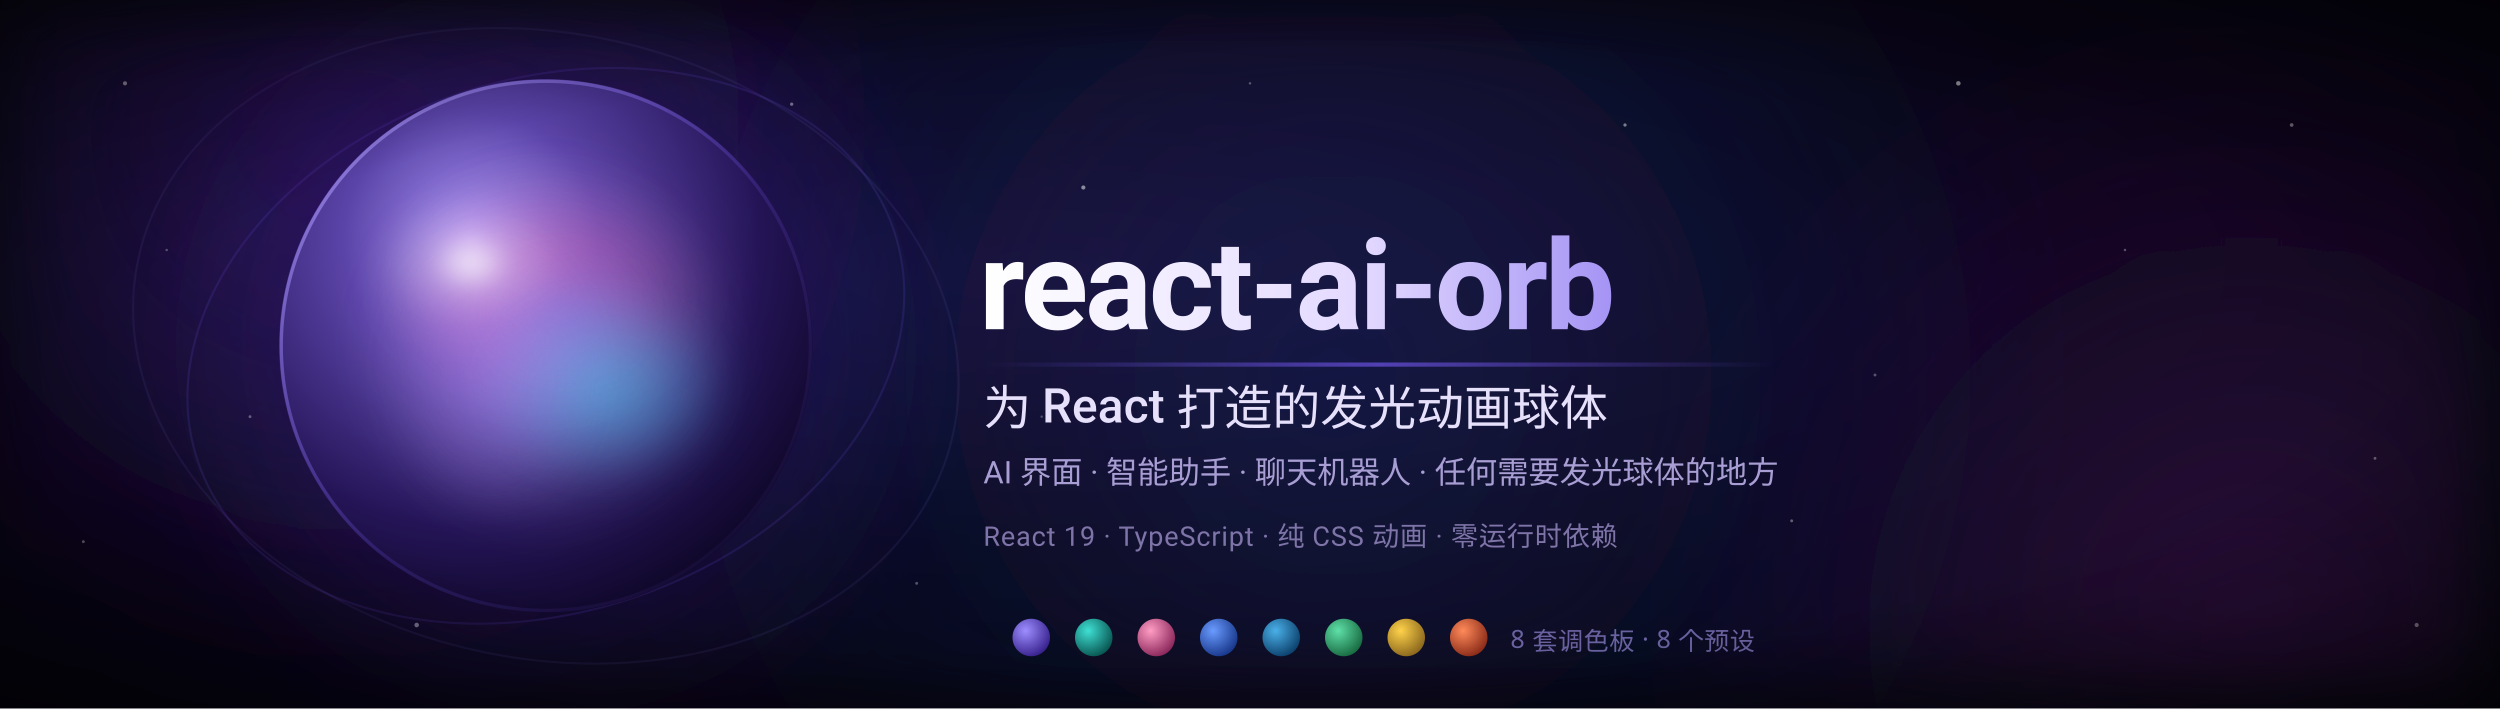
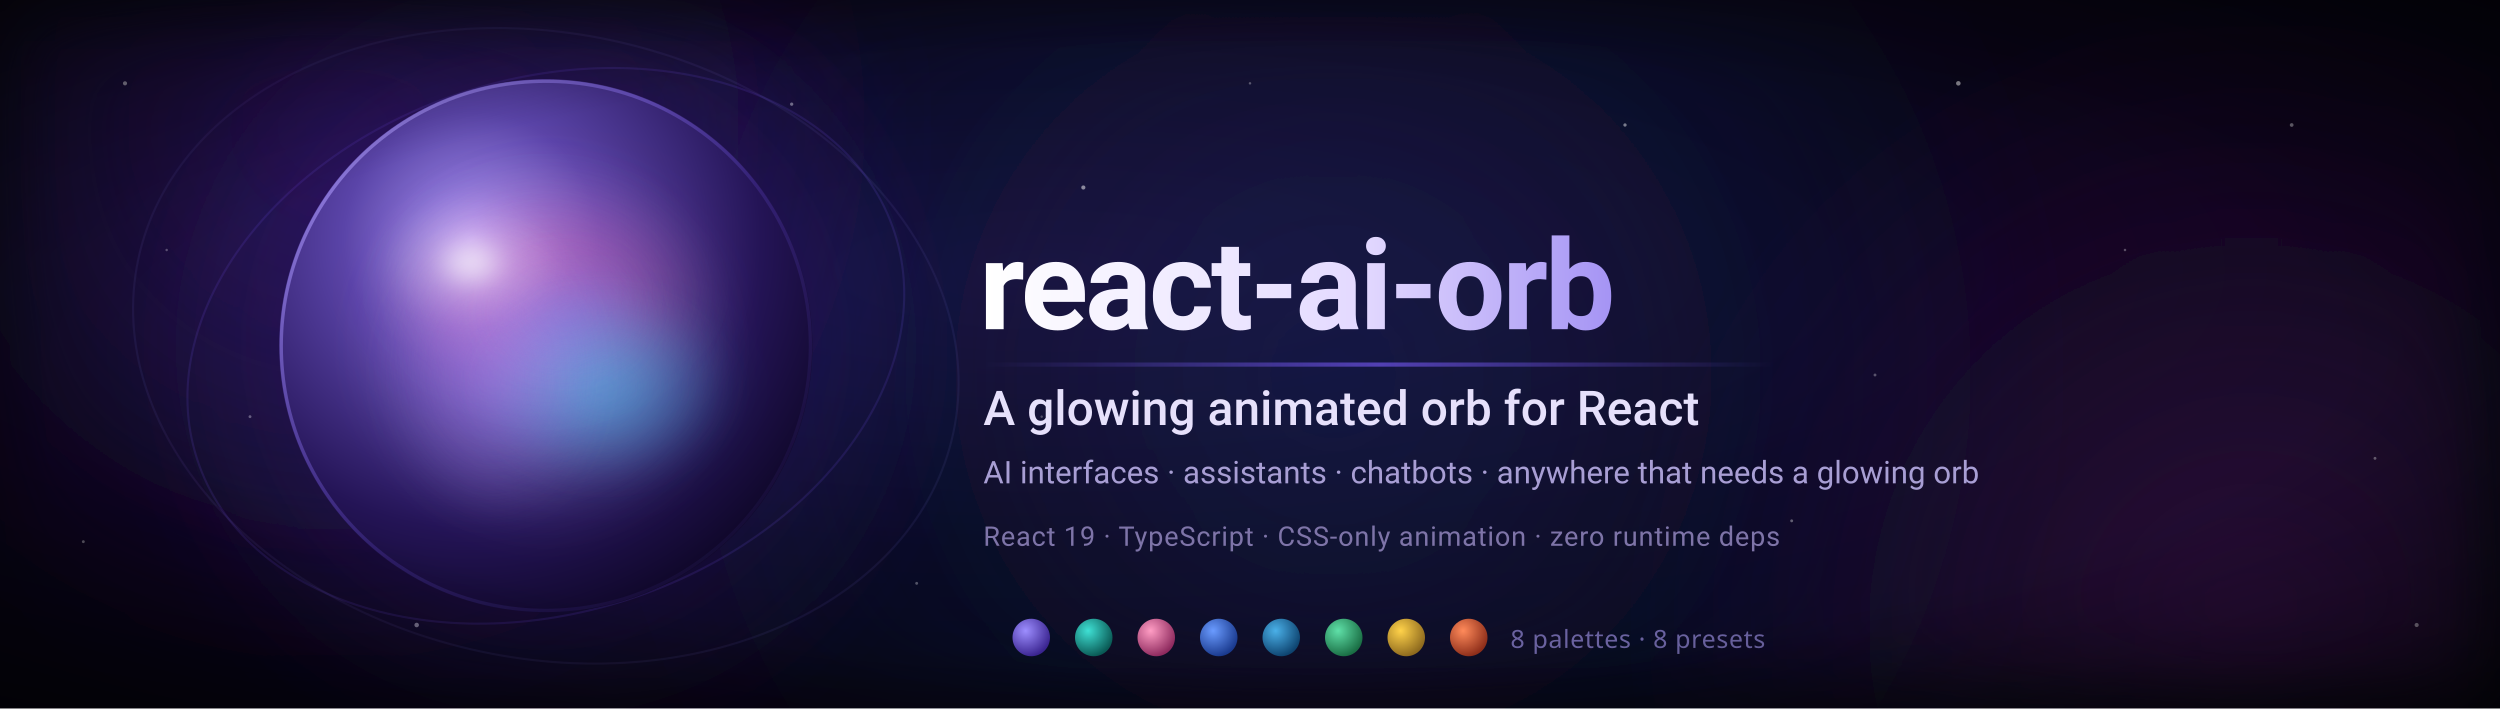
- <svg xmlns="http://www.w3.org/2000/svg" viewBox="0 0 1200 340" width="1200" height="340" role="img" aria-label="react-ai-orb — 为 React 打造的发光动画球体组件">
+ <svg xmlns="http://www.w3.org/2000/svg" viewBox="0 0 1200 340" width="1200" height="340" role="img" aria-label="react-ai-orb — a glowing animated orb component for React">
  <defs>
    <radialGradient id="bg" cx="42%" cy="38%" r="80%">
      <stop offset="0%" stop-color="#160c32" />
      <stop offset="50%" stop-color="#0a0518" />
      <stop offset="100%" stop-color="#04020c" />
    </radialGradient>
    <radialGradient id="neb1" cx="50%" cy="50%" r="50%">
      <stop offset="0%" stop-color="#3a1e7e" stop-opacity="0.5" />
      <stop offset="100%" stop-color="#3a1e7e" stop-opacity="0" />
    </radialGradient>
    <radialGradient id="neb2" cx="50%" cy="50%" r="50%">
      <stop offset="0%" stop-color="#5a1e72" stop-opacity="0.4" />
      <stop offset="100%" stop-color="#5a1e72" stop-opacity="0" />
    </radialGradient>
    <radialGradient id="neb3" cx="50%" cy="50%" r="50%">
      <stop offset="0%" stop-color="#1e3a82" stop-opacity="0.32" />
      <stop offset="100%" stop-color="#1e3a82" stop-opacity="0" />
    </radialGradient>
    <radialGradient id="vig" cx="50%" cy="50%" r="72%">
      <stop offset="60%" stop-color="#000000" stop-opacity="0" />
      <stop offset="100%" stop-color="#000000" stop-opacity="0.55" />
    </radialGradient>
    <radialGradient id="body" cx="36%" cy="30%" r="80%">
      <stop offset="0%" stop-color="#a594f4" />
      <stop offset="30%" stop-color="#5a44a8" />
      <stop offset="68%" stop-color="#241456" />
      <stop offset="100%" stop-color="#0a041e" />
    </radialGradient>
    <radialGradient id="aura" cx="50%" cy="50%" r="50%">
      <stop offset="0%" stop-color="#7b5cff" stop-opacity="0.55" />
      <stop offset="45%" stop-color="#5b3cd8" stop-opacity="0.18" />
      <stop offset="100%" stop-color="#5b3cd8" stop-opacity="0" />
    </radialGradient>
    <radialGradient id="core" cx="50%" cy="50%" r="50%">
      <stop offset="0%" stop-color="#c4b5ff" stop-opacity="0.4" />
      <stop offset="100%" stop-color="#c4b5ff" stop-opacity="0" />
    </radialGradient>
    <radialGradient id="bMag" cx="50%" cy="50%" r="50%">
      <stop offset="0%" stop-color="#ff4d9d" stop-opacity="0.9" />
      <stop offset="100%" stop-color="#ff4d9d" stop-opacity="0" />
    </radialGradient>
    <radialGradient id="bCyn" cx="50%" cy="50%" r="50%">
      <stop offset="0%" stop-color="#4ad8ff" stop-opacity="0.9" />
      <stop offset="100%" stop-color="#4ad8ff" stop-opacity="0" />
    </radialGradient>
    <radialGradient id="bVio" cx="50%" cy="50%" r="50%">
      <stop offset="0%" stop-color="#b388ff" stop-opacity="0.85" />
      <stop offset="100%" stop-color="#b388ff" stop-opacity="0" />
    </radialGradient>
    <radialGradient id="bBlu" cx="50%" cy="50%" r="50%">
      <stop offset="0%" stop-color="#5b8bff" stop-opacity="0.8" />
      <stop offset="100%" stop-color="#5b8bff" stop-opacity="0" />
    </radialGradient>
    <radialGradient id="spec" cx="50%" cy="50%" r="50%">
      <stop offset="0%" stop-color="#ffffff" stop-opacity="0.9" />
      <stop offset="45%" stop-color="#ffffff" stop-opacity="0.2" />
      <stop offset="100%" stop-color="#ffffff" stop-opacity="0" />
    </radialGradient>
    <linearGradient id="rim" x1="0%" y1="0%" x2="100%" y2="100%">
      <stop offset="0%" stop-color="#c4b5ff" stop-opacity="0.7" />
      <stop offset="55%" stop-color="#7b5cff" stop-opacity="0.18" />
      <stop offset="100%" stop-color="#7b5cff" stop-opacity="0" />
    </linearGradient>
    <linearGradient id="title" x1="0%" y1="0%" x2="100%" y2="0%">
      <stop offset="0%" stop-color="#ffffff" />
      <stop offset="60%" stop-color="#e3d9ff" />
      <stop offset="100%" stop-color="#a594f4" />
    </linearGradient>
    <linearGradient id="rule" x1="0%" y1="0%" x2="100%" y2="0%">
      <stop offset="0%" stop-color="#7b5cff" stop-opacity="0" />
      <stop offset="50%" stop-color="#7b5cff" stop-opacity="0.6" />
      <stop offset="100%" stop-color="#7b5cff" stop-opacity="0" />
    </linearGradient>
    <radialGradient id="p1" cx="35%" cy="32%" r="70%">
      <stop offset="0%" stop-color="#9d8eff" />
      <stop offset="100%" stop-color="#3a2490" />
    </radialGradient>
    <radialGradient id="p2" cx="35%" cy="32%" r="70%">
      <stop offset="0%" stop-color="#3fe0d4" />
      <stop offset="100%" stop-color="#0a5a55" />
    </radialGradient>
    <radialGradient id="p3" cx="35%" cy="32%" r="70%">
      <stop offset="0%" stop-color="#ff9dc4" />
      <stop offset="100%" stop-color="#8e2a5e" />
    </radialGradient>
    <radialGradient id="p4" cx="35%" cy="32%" r="70%">
      <stop offset="0%" stop-color="#6a9bff" />
      <stop offset="100%" stop-color="#1a3a8e" />
    </radialGradient>
    <radialGradient id="p5" cx="35%" cy="32%" r="70%">
      <stop offset="0%" stop-color="#4ab0e8" />
      <stop offset="100%" stop-color="#0e4470" />
    </radialGradient>
    <radialGradient id="p6" cx="35%" cy="32%" r="70%">
      <stop offset="0%" stop-color="#5fe0a8" />
      <stop offset="100%" stop-color="#1a6e44" />
    </radialGradient>
    <radialGradient id="p7" cx="35%" cy="32%" r="70%">
      <stop offset="0%" stop-color="#ffd24a" />
      <stop offset="100%" stop-color="#8e6a1e" />
    </radialGradient>
    <radialGradient id="p8" cx="35%" cy="32%" r="70%">
      <stop offset="0%" stop-color="#ff8a5a" />
      <stop offset="100%" stop-color="#8e2e1a" />
    </radialGradient>
    <filter id="b24" x="-60%" y="-60%" width="220%" height="220%">
      <feGaussianBlur stdDeviation="24" />
    </filter>
    <filter id="b16" x="-55%" y="-55%" width="210%" height="210%">
      <feGaussianBlur stdDeviation="16" />
    </filter>
    <filter id="b12" x="-50%" y="-50%" width="200%" height="200%">
      <feGaussianBlur stdDeviation="12" />
    </filter>
    <filter id="b10" x="-50%" y="-50%" width="200%" height="200%">
      <feGaussianBlur stdDeviation="10" />
    </filter>
    <filter id="b8" x="-50%" y="-50%" width="200%" height="200%">
      <feGaussianBlur stdDeviation="8" />
    </filter>
    <filter id="b5" x="-50%" y="-50%" width="200%" height="200%">
      <feGaussianBlur stdDeviation="5" />
    </filter>
-     <filter id="b3" x="-50%" y="-50%" width="200%" height="200%">
-       <feGaussianBlur stdDeviation="3" />
-     </filter>
    <clipPath id="orb">
      <circle cx="262" cy="166" r="128" />
    </clipPath>
  </defs>
  <rect width="1200" height="340" fill="url(#bg)" />
  <circle cx="160" cy="60" r="280" fill="url(#neb1)" filter="url(#b24)" />
  <circle cx="1080" cy="300" r="300" fill="url(#neb2)" filter="url(#b24)" />
  <circle cx="640" cy="180" r="360" fill="url(#neb3)" filter="url(#b24)" />
  <g fill="#ffffff">
    <circle cx="60" cy="40" r="1" opacity="0.5" />
    <circle cx="120" cy="200" r="0.7" opacity="0.35" />
    <circle cx="200" cy="300" r="1.1" opacity="0.45" />
    <circle cx="380" cy="50" r="0.8" opacity="0.4" />
    <circle cx="440" cy="280" r="0.7" opacity="0.3" />
    <circle cx="520" cy="90" r="1" opacity="0.5" />
    <circle cx="600" cy="40" r="0.6" opacity="0.3" />
    <circle cx="700" cy="300" r="1" opacity="0.4" />
    <circle cx="780" cy="60" r="0.8" opacity="0.45" />
    <circle cx="860" cy="250" r="0.7" opacity="0.35" />
    <circle cx="940" cy="40" r="1.1" opacity="0.5" />
    <circle cx="1020" cy="120" r="0.6" opacity="0.3" />
    <circle cx="1100" cy="60" r="0.9" opacity="0.4" />
    <circle cx="1140" cy="220" r="0.7" opacity="0.35" />
    <circle cx="80" cy="120" r="0.6" opacity="0.3" />
    <circle cx="340" cy="160" r="0.8" opacity="0.4" />
    <circle cx="1160" cy="300" r="1" opacity="0.45" />
    <circle cx="40" cy="260" r="0.7" opacity="0.35" />
    <circle cx="500" cy="200" r="0.6" opacity="0.25" />
    <circle cx="900" cy="180" r="0.7" opacity="0.3" />
  </g>
  <ellipse cx="262" cy="166" rx="176" ry="128" fill="none" stroke="#7b5cff" stroke-opacity="0.14" stroke-width="1" transform="rotate(-18 262 166)" />
  <ellipse cx="262" cy="166" rx="200" ry="150" fill="none" stroke="#9b8cff" stroke-opacity="0.08" stroke-width="1" transform="rotate(12 262 166)" />
  <g>
    <circle cx="262" cy="166" r="205" fill="url(#aura)" filter="url(#b16)">
      <animate attributeName="r" values="198;212;198" dur="7s" repeatCount="indefinite" />
    </circle>
    <circle cx="262" cy="166" r="128" fill="url(#body)" />
    <g clip-path="url(#orb)">
      <circle cx="262" cy="166" r="96" fill="url(#core)" filter="url(#b8)" />
      <g>
        <ellipse cx="262" cy="140" rx="84" ry="60" fill="url(#bMag)" filter="url(#b12)" opacity="0.5" />
        <ellipse cx="290" cy="186" rx="64" ry="48" fill="url(#bCyn)" filter="url(#b10)" opacity="0.62" />
        <ellipse cx="236" cy="180" rx="50" ry="68" fill="url(#bVio)" filter="url(#b10)" opacity="0.45" />
        <ellipse cx="272" cy="150" rx="42" ry="32" fill="url(#bBlu)" filter="url(#b8)" opacity="0.4" />
        <animateTransform attributeName="transform" type="rotate" from="0 262 166" to="360 262 166" dur="24s" repeatCount="indefinite" />
      </g>
      <ellipse cx="226" cy="126" rx="44" ry="32" fill="url(#spec)" filter="url(#b5)" />
    </g>
    <circle cx="262" cy="166" r="127" fill="none" stroke="url(#rim)" stroke-width="1.6" />
  </g>
-   <g font-family="ui-sans-serif, system-ui, -apple-system, 'Segoe UI', 'PingFang SC', 'Microsoft YaHei', 'Hiragino Sans GB', Roboto, sans-serif" text-rendering="geometricPrecision">
+   <g font-family="ui-sans-serif, system-ui, -apple-system, 'Segoe UI', Roboto, sans-serif" text-rendering="geometricPrecision">
    <text x="470" y="158" font-size="60" font-weight="700" fill="url(#title)" letter-spacing="-1.5">react-ai-orb</text>
    <rect x="472" y="174" width="380" height="2" fill="url(#rule)" />
-     <text x="472" y="204" font-size="23" font-weight="500" fill="#e6e0fb">为 React 打造的发光动画球体</text>
-     <text x="472" y="232" font-size="15" fill="#a89ed4">AI 界面 · 智能助手 · 聊天机器人 · 任何需要发光球体的地方</text>
-     <text x="472" y="262" font-size="13" fill="#7e74a8" letter-spacing="0.4">React 19  ·  TypeScript  ·  纯 CSS 动画  ·  零运行时依赖</text>
+     <text x="472" y="204" font-size="23" font-weight="500" fill="#e6e0fb">A glowing animated orb for React</text>
+     <text x="472" y="232" font-size="15" fill="#a89ed4">AI interfaces · assistants · chatbots · anywhere that needs a glowing orb</text>
+     <text x="472" y="262" font-size="13" fill="#7e74a8" letter-spacing="0.4">React 19  ·  TypeScript  ·  CSS-only animation  ·  zero runtime deps</text>
  </g>
  <g>
    <circle cx="495" cy="306" r="9" fill="url(#p1)" />
    <circle cx="525" cy="306" r="9" fill="url(#p2)" />
    <circle cx="555" cy="306" r="9" fill="url(#p3)" />
    <circle cx="585" cy="306" r="9" fill="url(#p4)" />
    <circle cx="615" cy="306" r="9" fill="url(#p5)" />
    <circle cx="645" cy="306" r="9" fill="url(#p6)" />
    <circle cx="675" cy="306" r="9" fill="url(#p7)" />
    <circle cx="705" cy="306" r="9" fill="url(#p8)" />
-     <text x="725" y="311" font-family="ui-sans-serif, system-ui, sans-serif" font-size="12" fill="#6a62a0" letter-spacing="0.3">8 套调色板 · 8 个预设</text>
+     <text x="725" y="311" font-family="ui-sans-serif, system-ui, sans-serif" font-size="12" fill="#6a62a0" letter-spacing="0.3">8 palettes · 8 presets</text>
  </g>
  <rect width="1200" height="340" fill="url(#vig)" />
</svg>
